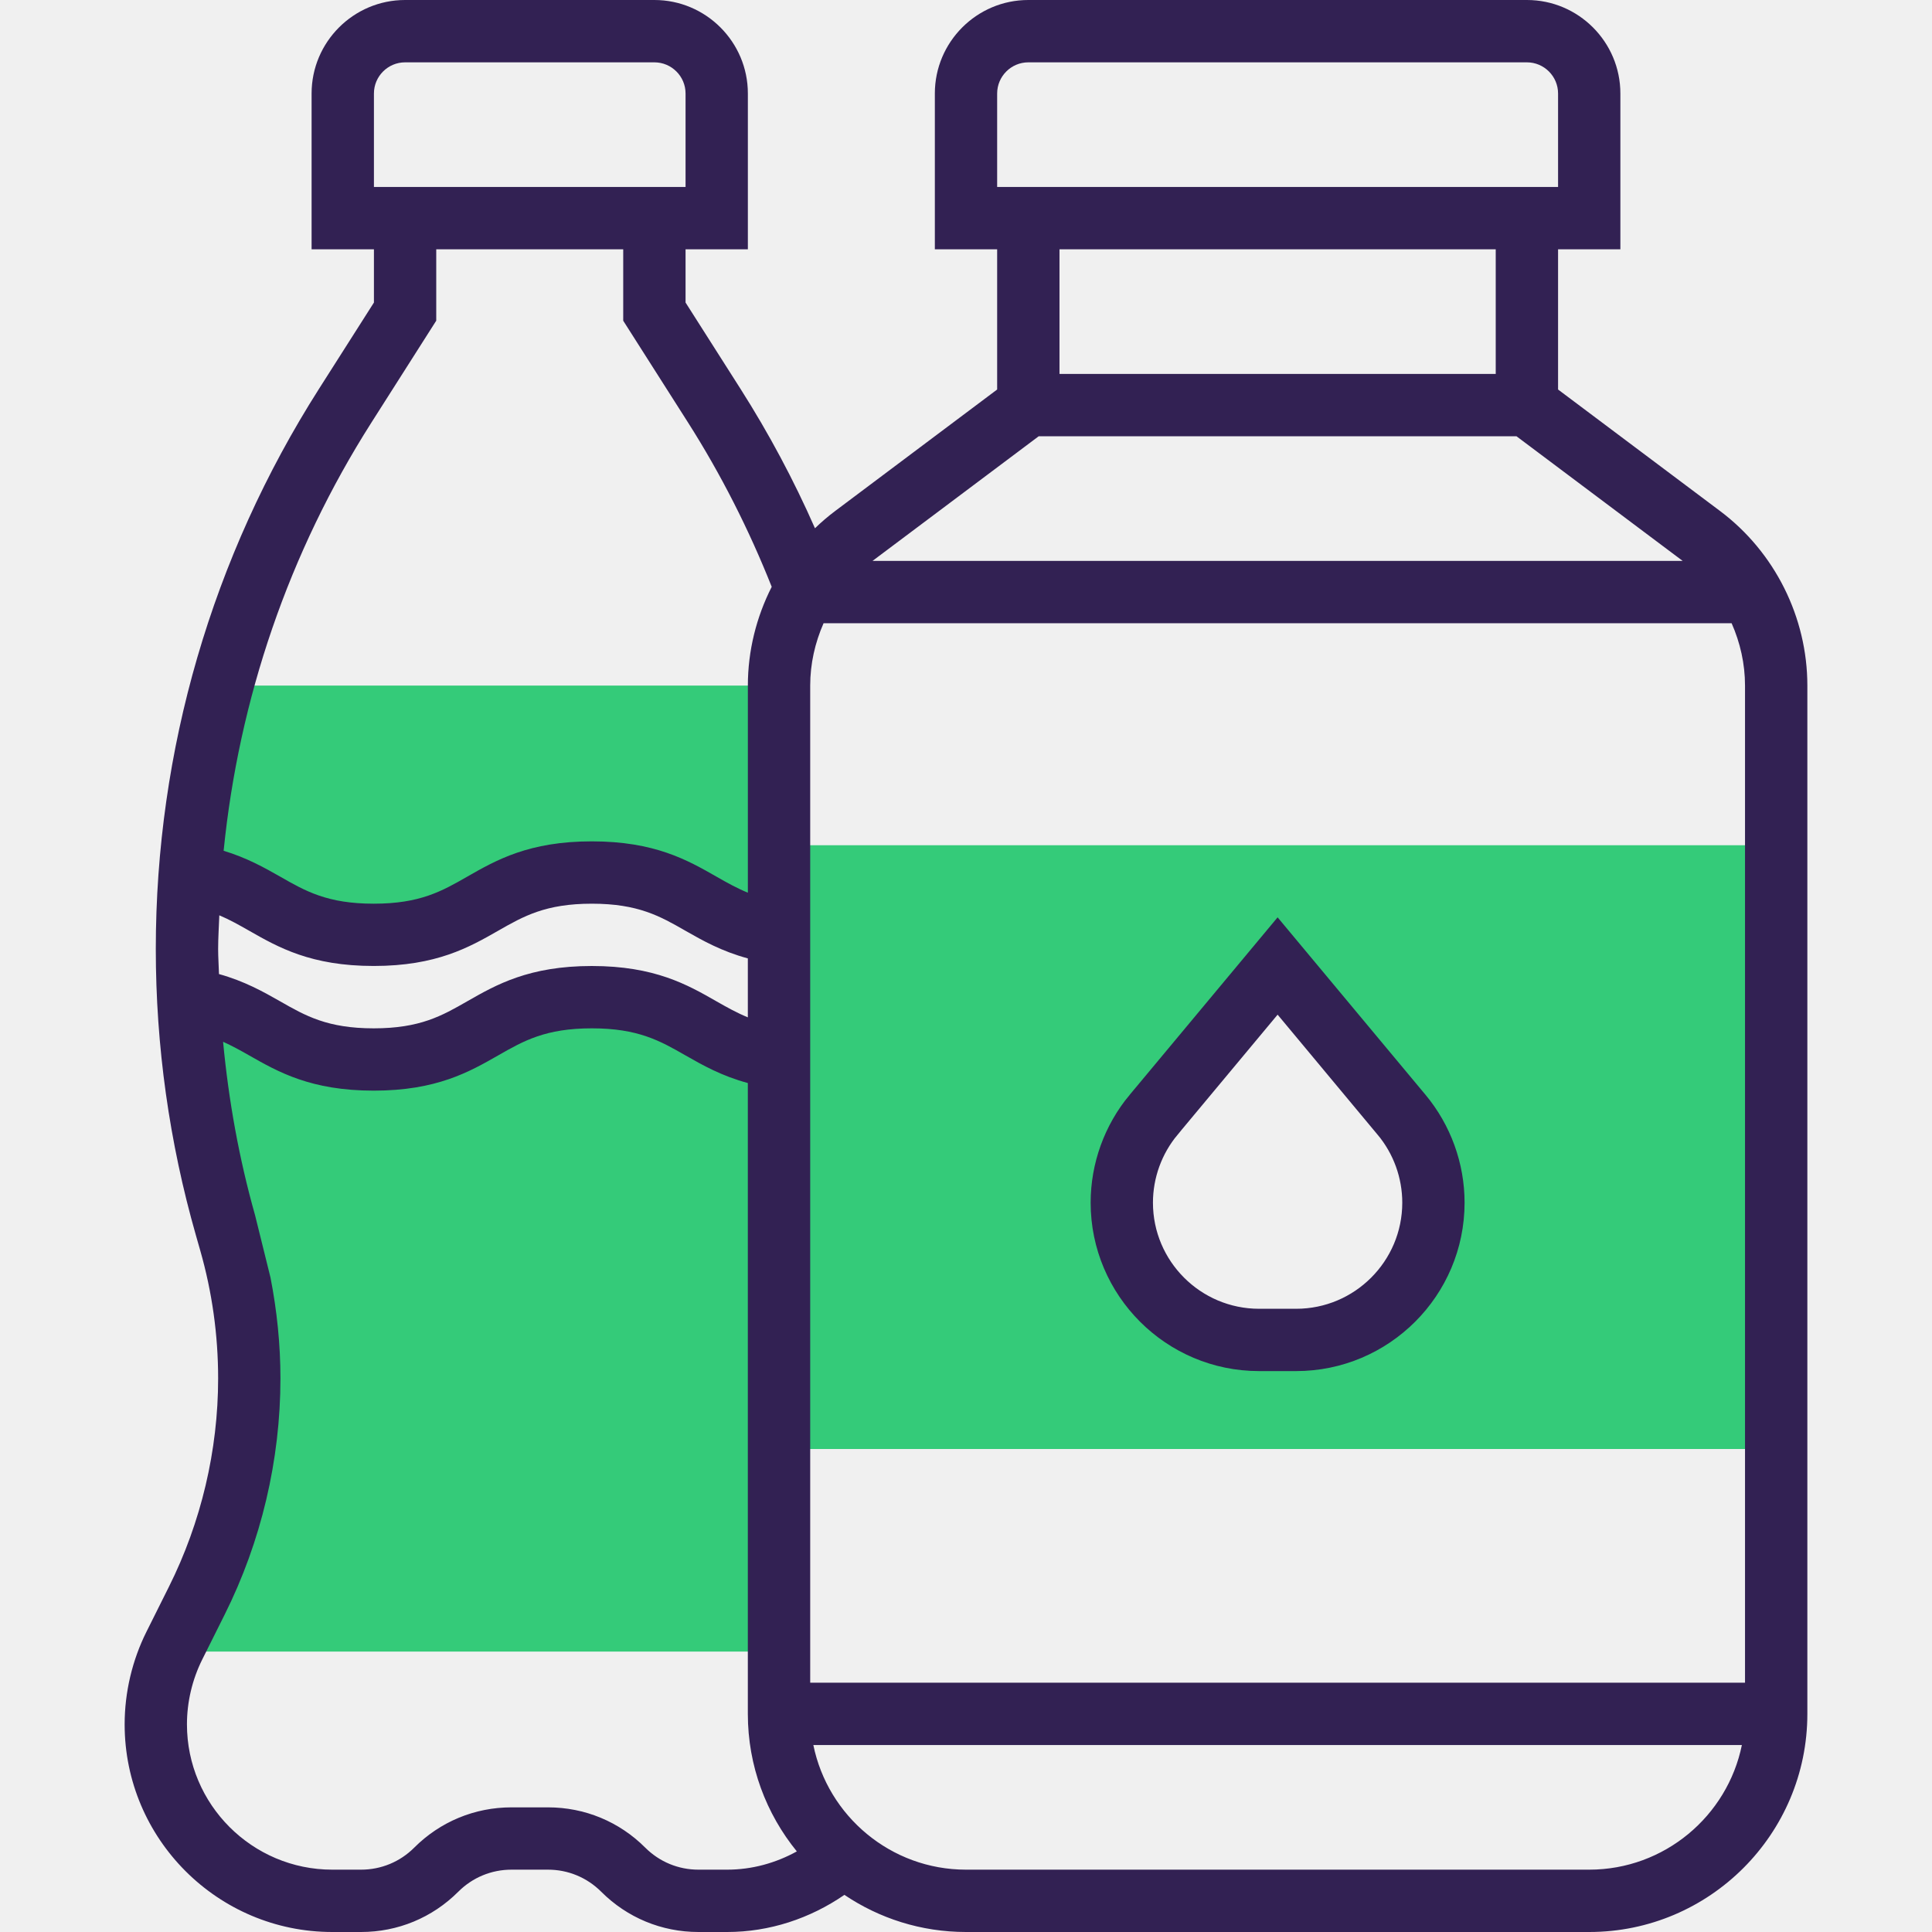
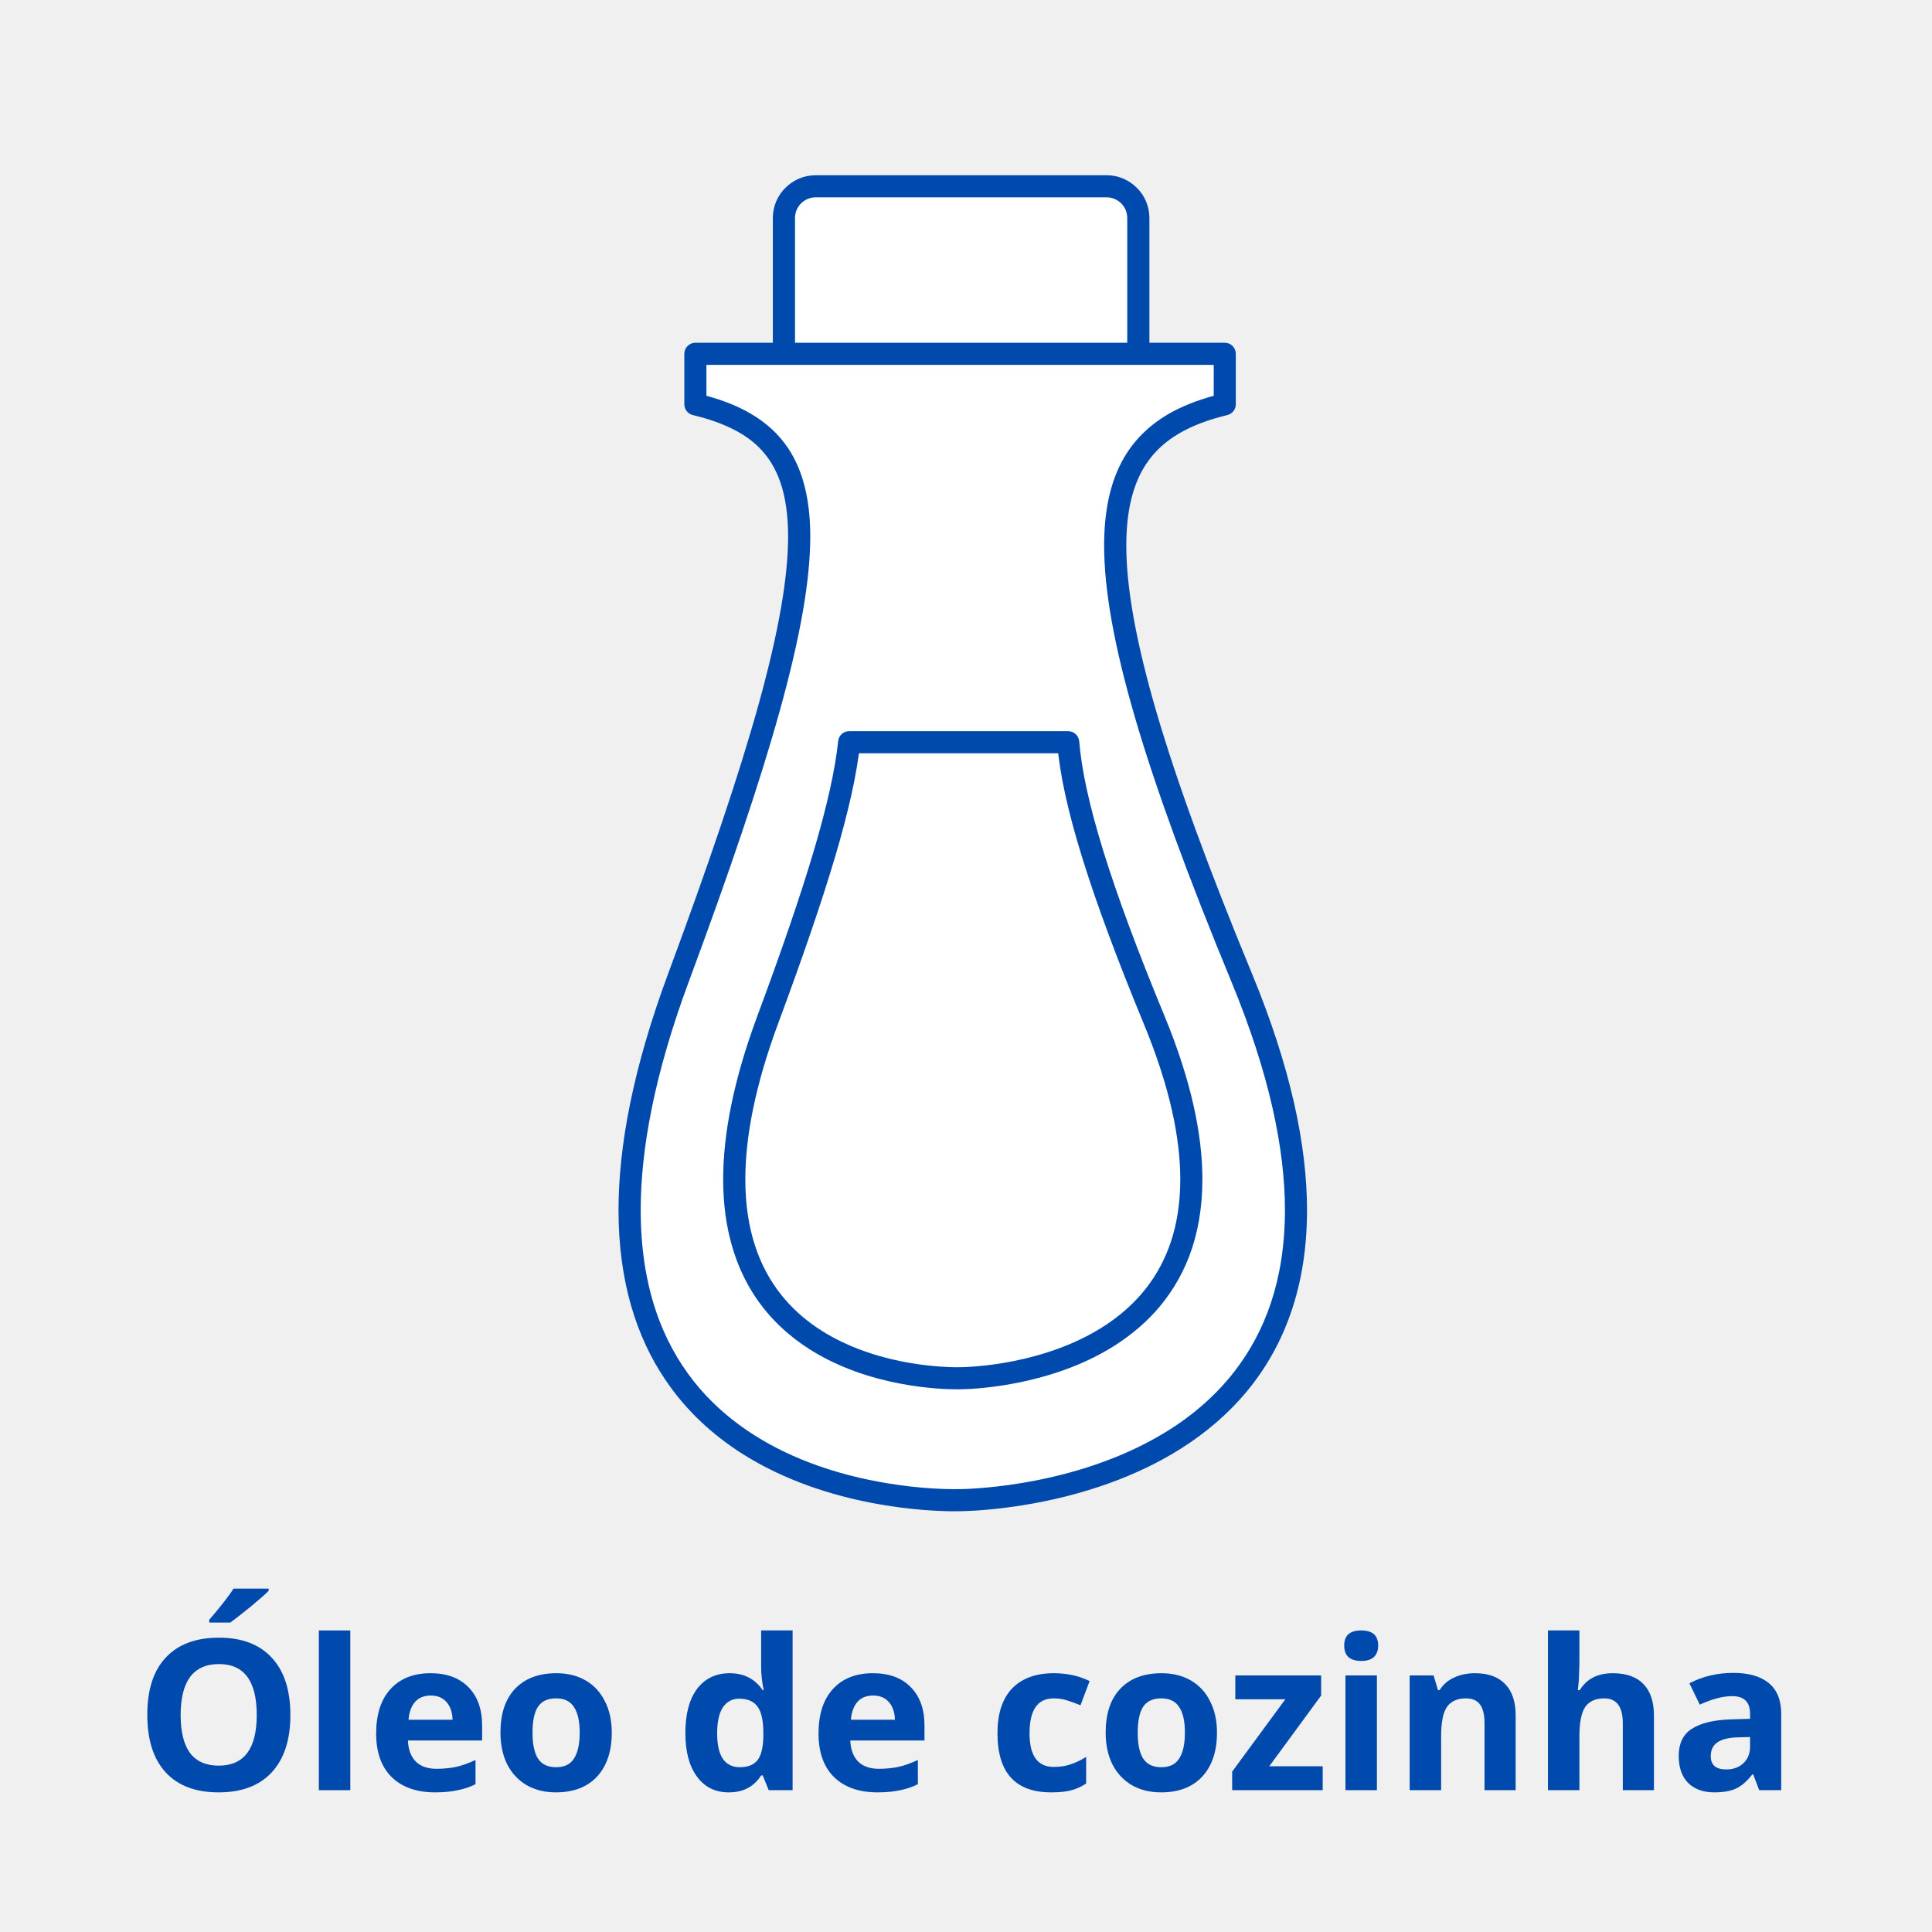
- <svg xmlns="http://www.w3.org/2000/svg" width="64" height="64" viewBox="0 0 64 64" fill="none">
-   <path d="M58 28V48H26V28H58ZM47.5 39.445C47.5 38.509 47.057 37.609 46.245 36.882L42 32.545L38.255 36.882C37.443 37.609 37 38.509 37 39.445C37 41.663 38.045 44 41.048 44H42.5C44.002 44 45.582 43.009 46.566 42.282C47.55 41.555 47.5 40.555 47.5 39.445Z" fill="#34CB79" />
-   <path d="M25.806 22.71V30.906C23.184 30.555 22.844 28.903 19.603 28.903C15.99 28.903 15.99 30.968 12.377 30.968C9.187 30.968 8.815 29.357 6.286 28.986C6.441 26.859 6.802 24.754 7.36 22.71H25.806Z" fill="#34CB79" />
-   <path d="M25.806 52.645V54.71H5.688C5.719 54.638 5.75 54.565 5.781 54.503L6.524 53.027C7.659 50.735 8.258 48.217 8.258 45.657C8.258 44.18 8.051 42.715 7.67 41.29H7.659C7.659 41.239 7.639 41.187 7.629 41.136L7.484 40.64C6.937 38.72 6.555 36.758 6.245 33.104H6.256C8.816 33.476 9.177 35.097 12.377 35.097C15.99 35.097 15.99 33.032 19.603 33.032C22.844 33.032 23.184 34.684 25.806 35.035V52.645Z" fill="#34CB79" />
-   <mask id="path-5-inside-1" fill="white">
-     <path d="M56.981 16.929L51.613 12.903V8.258H53.677V3.097C53.677 1.39 52.288 0 50.581 0H34.064C32.357 0 30.968 1.39 30.968 3.097V8.258H33.032V12.903L27.664 16.929C27.429 17.105 27.207 17.296 26.997 17.499C26.294 15.901 25.468 14.356 24.533 12.886L22.71 10.022V8.258H24.774V3.097C24.774 1.39 23.384 0 21.677 0H13.419C11.712 0 10.322 1.39 10.322 3.097V8.258H12.387V10.022L10.561 12.891C7.029 18.442 5.161 24.856 5.161 31.436C5.161 34.646 5.608 37.838 6.491 40.926L6.632 41.42C7.027 42.8 7.226 44.227 7.226 45.661C7.226 48.044 6.662 50.431 5.596 52.563L4.855 54.047C4.38 54.995 4.129 56.06 4.129 57.122C4.129 60.915 7.214 64 11.007 64H11.96C13.178 64 14.321 63.526 15.182 62.665C15.652 62.195 16.278 61.935 16.943 61.935H18.153C18.819 61.935 19.444 62.195 19.915 62.665C20.775 63.526 21.919 64 23.137 64H24.09C25.489 64 26.832 63.554 27.972 62.77C29.124 63.546 30.509 64 32 64H52.645C56.629 64 59.871 60.758 59.871 56.774V22.71C59.871 20.447 58.79 18.286 56.981 16.929ZM57.806 24.774V55.742H26.839V53.677V51.613V22.71C26.839 21.991 26.998 21.29 27.282 20.645H57.362C57.647 21.29 57.806 21.991 57.806 22.71V24.774ZM7.226 31.436C7.226 31.062 7.252 30.692 7.265 30.321C7.61 30.466 7.922 30.643 8.256 30.833C9.215 31.38 10.301 31.999 12.38 31.999C14.46 31.999 15.546 31.378 16.504 30.831C17.346 30.35 18.073 29.936 19.605 29.936C21.139 29.936 21.865 30.35 22.707 30.833C23.277 31.158 23.909 31.515 24.773 31.748V33.701C24.408 33.551 24.081 33.368 23.73 33.168C22.774 32.62 21.686 32 19.605 32C17.525 32 16.438 32.62 15.48 33.168C14.639 33.65 13.913 34.065 12.38 34.065C10.848 34.065 10.121 33.651 9.278 33.169C8.717 32.85 8.096 32.501 7.254 32.267C7.247 31.99 7.226 31.713 7.226 31.436ZM33.032 3.097C33.032 2.528 33.496 2.065 34.064 2.065H50.581C51.149 2.065 51.613 2.528 51.613 3.097V6.194H33.032V3.097ZM49.548 8.258V12.387H35.097V8.258H49.548ZM34.408 14.452H50.236L55.741 18.581H28.903L34.408 14.452ZM12.387 3.097C12.387 2.528 12.851 2.065 13.419 2.065H21.677C22.246 2.065 22.71 2.528 22.71 3.097V6.194H12.387V3.097ZM12.303 13.999L14.451 10.623V8.258H20.645V10.624L22.791 13.995C23.884 15.713 24.811 17.544 25.564 19.439C25.054 20.443 24.774 21.563 24.774 22.71V29.572C24.409 29.422 24.081 29.239 23.732 29.039C22.774 28.491 21.686 27.871 19.605 27.871C17.525 27.871 16.438 28.491 15.48 29.039C14.639 29.521 13.913 29.936 12.38 29.936C10.849 29.936 10.121 29.521 9.28 29.039C8.754 28.74 8.172 28.414 7.408 28.183C7.913 23.149 9.567 18.299 12.303 13.999ZM23.137 61.935C22.471 61.935 21.846 61.676 21.375 61.206C20.515 60.345 19.371 59.871 18.153 59.871H16.943C15.725 59.871 14.582 60.345 13.721 61.206C13.251 61.676 12.625 61.935 11.96 61.935H11.007C8.353 61.935 6.193 59.776 6.193 57.122C6.193 56.379 6.369 55.635 6.701 54.97L7.442 53.486C8.651 51.07 9.29 48.364 9.29 45.661C9.29 44.539 9.175 43.422 8.961 42.323L8.45 40.258C7.918 38.376 7.573 36.451 7.39 34.51C7.686 34.644 7.964 34.796 8.256 34.963C9.215 35.509 10.301 36.129 12.38 36.129C14.46 36.129 15.546 35.508 16.504 34.961C17.346 34.479 18.073 34.065 19.605 34.065C21.139 34.065 21.865 34.479 22.707 34.961C23.277 35.287 23.909 35.644 24.773 35.877V56.774C24.773 58.5 25.383 60.086 26.396 61.33C25.695 61.717 24.906 61.935 24.09 61.935H23.137ZM52.645 61.935H32C29.508 61.935 27.423 60.159 26.943 57.806H57.702C57.222 60.159 55.137 61.935 52.645 61.935Z" />
-   </mask>
-   <path d="M56.981 16.929L51.613 12.903V8.258H53.677V3.097C53.677 1.39 52.288 0 50.581 0H34.064C32.357 0 30.968 1.39 30.968 3.097V8.258H33.032V12.903L27.664 16.929C27.429 17.105 27.207 17.296 26.997 17.499C26.294 15.901 25.468 14.356 24.533 12.886L22.71 10.022V8.258H24.774V3.097C24.774 1.39 23.384 0 21.677 0H13.419C11.712 0 10.322 1.39 10.322 3.097V8.258H12.387V10.022L10.561 12.891C7.029 18.442 5.161 24.856 5.161 31.436C5.161 34.646 5.608 37.838 6.491 40.926L6.632 41.42C7.027 42.8 7.226 44.227 7.226 45.661C7.226 48.044 6.662 50.431 5.596 52.563L4.855 54.047C4.38 54.995 4.129 56.06 4.129 57.122C4.129 60.915 7.214 64 11.007 64H11.96C13.178 64 14.321 63.526 15.182 62.665C15.652 62.195 16.278 61.935 16.943 61.935H18.153C18.819 61.935 19.444 62.195 19.915 62.665C20.775 63.526 21.919 64 23.137 64H24.09C25.489 64 26.832 63.554 27.972 62.77C29.124 63.546 30.509 64 32 64H52.645C56.629 64 59.871 60.758 59.871 56.774V22.71C59.871 20.447 58.79 18.286 56.981 16.929ZM57.806 24.774V55.742H26.839V53.677V51.613V22.71C26.839 21.991 26.998 21.29 27.282 20.645H57.362C57.647 21.29 57.806 21.991 57.806 22.71V24.774ZM7.226 31.436C7.226 31.062 7.252 30.692 7.265 30.321C7.61 30.466 7.922 30.643 8.256 30.833C9.215 31.38 10.301 31.999 12.38 31.999C14.46 31.999 15.546 31.378 16.504 30.831C17.346 30.35 18.073 29.936 19.605 29.936C21.139 29.936 21.865 30.35 22.707 30.833C23.277 31.158 23.909 31.515 24.773 31.748V33.701C24.408 33.551 24.081 33.368 23.73 33.168C22.774 32.62 21.686 32 19.605 32C17.525 32 16.438 32.62 15.48 33.168C14.639 33.65 13.913 34.065 12.38 34.065C10.848 34.065 10.121 33.651 9.278 33.169C8.717 32.85 8.096 32.501 7.254 32.267C7.247 31.99 7.226 31.713 7.226 31.436ZM33.032 3.097C33.032 2.528 33.496 2.065 34.064 2.065H50.581C51.149 2.065 51.613 2.528 51.613 3.097V6.194H33.032V3.097ZM49.548 8.258V12.387H35.097V8.258H49.548ZM34.408 14.452H50.236L55.741 18.581H28.903L34.408 14.452ZM12.387 3.097C12.387 2.528 12.851 2.065 13.419 2.065H21.677C22.246 2.065 22.71 2.528 22.71 3.097V6.194H12.387V3.097ZM12.303 13.999L14.451 10.623V8.258H20.645V10.624L22.791 13.995C23.884 15.713 24.811 17.544 25.564 19.439C25.054 20.443 24.774 21.563 24.774 22.71V29.572C24.409 29.422 24.081 29.239 23.732 29.039C22.774 28.491 21.686 27.871 19.605 27.871C17.525 27.871 16.438 28.491 15.48 29.039C14.639 29.521 13.913 29.936 12.38 29.936C10.849 29.936 10.121 29.521 9.28 29.039C8.754 28.74 8.172 28.414 7.408 28.183C7.913 23.149 9.567 18.299 12.303 13.999ZM23.137 61.935C22.471 61.935 21.846 61.676 21.375 61.206C20.515 60.345 19.371 59.871 18.153 59.871H16.943C15.725 59.871 14.582 60.345 13.721 61.206C13.251 61.676 12.625 61.935 11.96 61.935H11.007C8.353 61.935 6.193 59.776 6.193 57.122C6.193 56.379 6.369 55.635 6.701 54.97L7.442 53.486C8.651 51.07 9.29 48.364 9.29 45.661C9.29 44.539 9.175 43.422 8.961 42.323L8.45 40.258C7.918 38.376 7.573 36.451 7.39 34.51C7.686 34.644 7.964 34.796 8.256 34.963C9.215 35.509 10.301 36.129 12.38 36.129C14.46 36.129 15.546 35.508 16.504 34.961C17.346 34.479 18.073 34.065 19.605 34.065C21.139 34.065 21.865 34.479 22.707 34.961C23.277 35.287 23.909 35.644 24.773 35.877V56.774C24.773 58.5 25.383 60.086 26.396 61.33C25.695 61.717 24.906 61.935 24.09 61.935H23.137ZM52.645 61.935H32C29.508 61.935 27.423 60.159 26.943 57.806H57.702C57.222 60.159 55.137 61.935 52.645 61.935Z" fill="#322153" stroke="#322153" stroke-width="2" mask="url(#path-5-inside-1)" />
-   <path d="M42.707 33.292L42.322 32.831L41.938 33.292L38.624 37.269C38.624 37.269 38.624 37.27 38.624 37.27C38.624 37.27 38.624 37.27 38.624 37.27C38.023 37.99 37.693 38.903 37.693 39.84C37.693 42.055 39.495 43.855 41.709 43.855H42.937C45.15 43.855 46.952 42.055 46.952 39.84C46.952 38.903 46.622 37.989 46.02 37.269C46.02 37.269 46.02 37.269 46.019 37.269L42.707 33.292ZM42.936 44.919H41.708C38.908 44.919 36.629 42.64 36.629 39.84C36.629 38.654 37.047 37.499 37.805 36.588C37.805 36.588 37.805 36.588 37.806 36.588L42.322 31.169L46.838 36.587C46.838 36.587 46.838 36.587 46.838 36.587C47.598 37.5 48.016 38.654 48.016 39.84C48.016 42.64 45.737 44.919 42.936 44.919Z" fill="#322153" stroke="#322153" />
+ <svg xmlns="http://www.w3.org/2000/svg" xmlns:xlink="http://www.w3.org/1999/xlink" width="96pt" height="96pt" viewBox="0 0 96 96" version="1.2">
+   <defs>
+     <g>
+       <symbol overflow="visible" id="glyph0-0">
+         <path style="stroke:none;" d="M 0.984 -7.469 L 5.281 -7.469 L 5.281 0 L 0.984 0 Z M 1.516 -0.531 L 4.75 -0.531 L 4.75 -6.938 L 1.516 -6.938 Z M 1.516 -0.531 " />
+       </symbol>
+       <symbol overflow="visible" id="glyph0-1">
+         <path style="stroke:none;" d="M 7.719 -3.734 C 7.719 -2.504 7.41 -1.555 6.797 -0.891 C 6.18 -0.223 5.301 0.109 4.156 0.109 C 3.008 0.109 2.129 -0.223 1.516 -0.891 C 0.91 -1.555 0.609 -2.508 0.609 -3.75 C 0.609 -4.988 0.914 -5.938 1.531 -6.594 C 2.145 -7.25 3.023 -7.578 4.172 -7.578 C 5.316 -7.578 6.191 -7.242 6.797 -6.578 C 7.41 -5.922 7.719 -4.973 7.719 -3.734 Z M 2.266 -3.734 C 2.266 -2.898 2.422 -2.27 2.734 -1.844 C 3.055 -1.426 3.531 -1.219 4.156 -1.219 C 5.414 -1.219 6.047 -2.055 6.047 -3.734 C 6.047 -5.422 5.422 -6.266 4.172 -6.266 C 3.535 -6.266 3.055 -6.051 2.734 -5.625 C 2.422 -5.195 2.266 -4.566 2.266 -3.734 Z M 3.688 -8.328 L 3.688 -8.469 C 4.281 -9.156 4.68 -9.672 4.891 -10.016 L 6.641 -10.016 L 6.641 -9.906 C 6.461 -9.727 6.16 -9.461 5.734 -9.109 C 5.305 -8.766 4.973 -8.504 4.734 -8.328 Z M 3.688 -8.328 " />
+       </symbol>
+       <symbol overflow="visible" id="glyph0-2">
+         <path style="stroke:none;" d="M 2.375 0 L 0.812 0 L 0.812 -7.938 L 2.375 -7.938 Z M 2.375 0 " />
+       </symbol>
+       <symbol overflow="visible" id="glyph0-3">
+         <path style="stroke:none;" d="M 3.188 -4.703 C 2.852 -4.703 2.594 -4.598 2.406 -4.391 C 2.219 -4.18 2.109 -3.883 2.078 -3.5 L 4.266 -3.5 C 4.254 -3.883 4.148 -4.18 3.953 -4.391 C 3.766 -4.598 3.508 -4.703 3.188 -4.703 Z M 3.406 0.109 C 2.477 0.109 1.754 -0.145 1.234 -0.656 C 0.723 -1.164 0.469 -1.883 0.469 -2.812 C 0.469 -3.77 0.707 -4.508 1.188 -5.031 C 1.664 -5.551 2.328 -5.812 3.172 -5.812 C 3.973 -5.812 4.598 -5.582 5.047 -5.125 C 5.504 -4.664 5.734 -4.031 5.734 -3.219 L 5.734 -2.469 L 2.047 -2.469 C 2.066 -2.02 2.195 -1.672 2.438 -1.422 C 2.688 -1.18 3.031 -1.062 3.469 -1.062 C 3.812 -1.062 4.133 -1.094 4.438 -1.156 C 4.75 -1.227 5.07 -1.344 5.406 -1.5 L 5.406 -0.297 C 5.133 -0.16 4.844 -0.062 4.531 0 C 4.219 0.07 3.844 0.109 3.406 0.109 Z M 3.406 0.109 " />
+       </symbol>
+       <symbol overflow="visible" id="glyph0-4">
+         <path style="stroke:none;" d="M 2.062 -2.859 C 2.062 -2.297 2.148 -1.867 2.328 -1.578 C 2.516 -1.285 2.816 -1.141 3.234 -1.141 C 3.648 -1.141 3.945 -1.285 4.125 -1.578 C 4.312 -1.867 4.406 -2.297 4.406 -2.859 C 4.406 -3.422 4.312 -3.844 4.125 -4.125 C 3.945 -4.414 3.648 -4.562 3.234 -4.562 C 2.816 -4.562 2.516 -4.422 2.328 -4.141 C 2.148 -3.859 2.062 -3.43 2.062 -2.859 Z M 6 -2.859 C 6 -1.93 5.754 -1.203 5.266 -0.672 C 4.773 -0.148 4.094 0.109 3.219 0.109 C 2.676 0.109 2.191 -0.008 1.766 -0.25 C 1.348 -0.5 1.023 -0.848 0.797 -1.297 C 0.578 -1.742 0.469 -2.266 0.469 -2.859 C 0.469 -3.797 0.707 -4.52 1.188 -5.031 C 1.676 -5.551 2.363 -5.812 3.25 -5.812 C 3.801 -5.812 4.285 -5.691 4.703 -5.453 C 5.117 -5.211 5.438 -4.867 5.656 -4.422 C 5.883 -3.984 6 -3.461 6 -2.859 Z M 6 -2.859 " />
+       </symbol>
+       <symbol overflow="visible" id="glyph0-5">
+         <path style="stroke:none;" d="" />
+       </symbol>
+       <symbol overflow="visible" id="glyph0-6">
+         <path style="stroke:none;" d="M 2.625 0.109 C 1.957 0.109 1.43 -0.148 1.047 -0.672 C 0.66 -1.191 0.469 -1.914 0.469 -2.844 C 0.469 -3.781 0.66 -4.508 1.047 -5.031 C 1.441 -5.551 1.984 -5.812 2.672 -5.812 C 3.379 -5.812 3.926 -5.531 4.312 -4.969 L 4.359 -4.969 C 4.273 -5.395 4.234 -5.773 4.234 -6.109 L 4.234 -7.938 L 5.797 -7.938 L 5.797 0 L 4.609 0 L 4.312 -0.734 L 4.234 -0.734 C 3.879 -0.172 3.344 0.109 2.625 0.109 Z M 3.172 -1.141 C 3.566 -1.141 3.859 -1.254 4.047 -1.484 C 4.234 -1.711 4.332 -2.109 4.344 -2.672 L 4.344 -2.828 C 4.344 -3.441 4.25 -3.879 4.062 -4.141 C 3.875 -4.41 3.566 -4.547 3.141 -4.547 C 2.797 -4.547 2.523 -4.398 2.328 -4.109 C 2.141 -3.816 2.047 -3.391 2.047 -2.828 C 2.047 -2.266 2.141 -1.844 2.328 -1.562 C 2.523 -1.281 2.805 -1.141 3.172 -1.141 Z M 3.172 -1.141 " />
+       </symbol>
+       <symbol overflow="visible" id="glyph0-7">
+         <path style="stroke:none;" d="M 3.141 0.109 C 1.359 0.109 0.469 -0.867 0.469 -2.828 C 0.469 -3.797 0.707 -4.535 1.188 -5.047 C 1.676 -5.555 2.367 -5.812 3.266 -5.812 C 3.93 -5.812 4.523 -5.68 5.047 -5.422 L 4.594 -4.219 C 4.344 -4.32 4.113 -4.406 3.906 -4.469 C 3.695 -4.531 3.484 -4.562 3.266 -4.562 C 2.461 -4.562 2.062 -3.984 2.062 -2.828 C 2.062 -1.711 2.461 -1.156 3.266 -1.156 C 3.566 -1.156 3.844 -1.195 4.094 -1.281 C 4.352 -1.363 4.613 -1.488 4.875 -1.656 L 4.875 -0.328 C 4.613 -0.16 4.352 -0.047 4.094 0.016 C 3.844 0.078 3.523 0.109 3.141 0.109 Z M 3.141 0.109 " />
+       </symbol>
+       <symbol overflow="visible" id="glyph0-8">
+         <path style="stroke:none;" d="M 4.781 0 L 0.281 0 L 0.281 -0.922 L 2.922 -4.516 L 0.438 -4.516 L 0.438 -5.703 L 4.703 -5.703 L 4.703 -4.703 L 2.125 -1.188 L 4.781 -1.188 Z M 4.781 0 " />
+       </symbol>
+       <symbol overflow="visible" id="glyph0-9">
+         <path style="stroke:none;" d="M 0.75 -7.188 C 0.75 -7.688 1.031 -7.938 1.594 -7.938 C 2.156 -7.938 2.438 -7.688 2.438 -7.188 C 2.438 -6.938 2.363 -6.742 2.219 -6.609 C 2.082 -6.484 1.875 -6.422 1.594 -6.422 C 1.031 -6.422 0.75 -6.676 0.75 -7.188 Z M 2.375 0 L 0.812 0 L 0.812 -5.703 L 2.375 -5.703 Z M 2.375 0 " />
+       </symbol>
+       <symbol overflow="visible" id="glyph0-10">
+         <path style="stroke:none;" d="M 6.078 0 L 4.531 0 L 4.531 -3.328 C 4.531 -3.742 4.457 -4.051 4.312 -4.25 C 4.164 -4.457 3.93 -4.562 3.609 -4.562 C 3.172 -4.562 2.852 -4.414 2.656 -4.125 C 2.469 -3.844 2.375 -3.363 2.375 -2.688 L 2.375 0 L 0.812 0 L 0.812 -5.703 L 2 -5.703 L 2.219 -4.969 L 2.297 -4.969 C 2.473 -5.25 2.711 -5.457 3.016 -5.594 C 3.316 -5.738 3.664 -5.812 4.062 -5.812 C 4.719 -5.812 5.219 -5.629 5.562 -5.266 C 5.906 -4.91 6.078 -4.395 6.078 -3.719 Z M 6.078 0 " />
+       </symbol>
+       <symbol overflow="visible" id="glyph0-11">
+         <path style="stroke:none;" d="M 6.078 0 L 4.531 0 L 4.531 -3.328 C 4.531 -4.148 4.223 -4.562 3.609 -4.562 C 3.172 -4.562 2.852 -4.414 2.656 -4.125 C 2.469 -3.832 2.375 -3.352 2.375 -2.688 L 2.375 0 L 0.812 0 L 0.812 -7.938 L 2.375 -7.938 L 2.375 -6.328 C 2.375 -6.203 2.363 -5.906 2.344 -5.438 L 2.297 -4.969 L 2.391 -4.969 C 2.734 -5.531 3.281 -5.812 4.031 -5.812 C 4.707 -5.812 5.219 -5.629 5.562 -5.266 C 5.906 -4.91 6.078 -4.395 6.078 -3.719 Z M 6.078 0 " />
+       </symbol>
+       <symbol overflow="visible" id="glyph0-12">
+         <path style="stroke:none;" d="M 4.438 0 L 4.141 -0.781 L 4.094 -0.781 C 3.832 -0.445 3.562 -0.211 3.281 -0.078 C 3.008 0.047 2.648 0.109 2.203 0.109 C 1.66 0.109 1.227 -0.047 0.906 -0.359 C 0.594 -0.68 0.438 -1.129 0.438 -1.703 C 0.438 -2.305 0.645 -2.75 1.062 -3.031 C 1.488 -3.32 2.129 -3.484 2.984 -3.516 L 3.984 -3.547 L 3.984 -3.797 C 3.984 -4.379 3.688 -4.672 3.094 -4.672 C 2.633 -4.672 2.098 -4.531 1.484 -4.25 L 0.969 -5.312 C 1.625 -5.656 2.352 -5.828 3.156 -5.828 C 3.914 -5.828 4.5 -5.66 4.906 -5.328 C 5.32 -4.992 5.531 -4.484 5.531 -3.797 L 5.531 0 Z M 3.984 -2.641 L 3.375 -2.625 C 2.926 -2.613 2.586 -2.531 2.359 -2.375 C 2.141 -2.227 2.031 -2 2.031 -1.688 C 2.031 -1.25 2.285 -1.031 2.797 -1.031 C 3.148 -1.031 3.438 -1.133 3.656 -1.344 C 3.875 -1.551 3.984 -1.828 3.984 -2.172 Z M 3.984 -2.641 " />
+       </symbol>
+     </g>
+     <clipPath id="clip1">
+       <path d="M 38 8.699 L 58 8.699 L 58 22 L 38 22 Z M 38 8.699 " />
+     </clipPath>
+     <clipPath id="clip2">
+       <path d="M 30 17 L 65 17 L 65 75.449 L 30 75.449 Z M 30 17 " />
+     </clipPath>
+   </defs>
+   <g id="surface1">
+     <g style="fill:rgb(0%,29.019%,67.839%);fill-opacity:1;">
+       <use xlink:href="#glyph0-1" x="6.71" y="88.953" />
+     </g>
+     <g style="fill:rgb(0%,29.019%,67.839%);fill-opacity:1;">
+       <use xlink:href="#glyph0-2" x="15.031" y="88.953" />
+     </g>
+     <g style="fill:rgb(0%,29.019%,67.839%);fill-opacity:1;">
+       <use xlink:href="#glyph0-3" x="18.222" y="88.953" />
+     </g>
+     <g style="fill:rgb(0%,29.019%,67.839%);fill-opacity:1;">
+       <use xlink:href="#glyph0-4" x="24.399" y="88.953" />
+     </g>
+     <g style="fill:rgb(0%,29.019%,67.839%);fill-opacity:1;">
+       <use xlink:href="#glyph0-5" x="30.871" y="88.953" />
+     </g>
+     <g style="fill:rgb(0%,29.019%,67.839%);fill-opacity:1;">
+       <use xlink:href="#glyph0-6" x="33.587" y="88.953" />
+     </g>
+     <g style="fill:rgb(0%,29.019%,67.839%);fill-opacity:1;">
+       <use xlink:href="#glyph0-3" x="40.203" y="88.953" />
+     </g>
+     <g style="fill:rgb(0%,29.019%,67.839%);fill-opacity:1;">
+       <use xlink:href="#glyph0-5" x="46.38" y="88.953" />
+     </g>
+     <g style="fill:rgb(0%,29.019%,67.839%);fill-opacity:1;">
+       <use xlink:href="#glyph0-7" x="49.095" y="88.953" />
+     </g>
+     <g style="fill:rgb(0%,29.019%,67.839%);fill-opacity:1;">
+       <use xlink:href="#glyph0-4" x="54.471" y="88.953" />
+     </g>
+     <g style="fill:rgb(0%,29.019%,67.839%);fill-opacity:1;">
+       <use xlink:href="#glyph0-8" x="60.944" y="88.953" />
+     </g>
+     <g style="fill:rgb(0%,29.019%,67.839%);fill-opacity:1;">
+       <use xlink:href="#glyph0-9" x="66.043" y="88.953" />
+     </g>
+     <g style="fill:rgb(0%,29.019%,67.839%);fill-opacity:1;">
+       <use xlink:href="#glyph0-10" x="69.234" y="88.953" />
+     </g>
+     <g style="fill:rgb(0%,29.019%,67.839%);fill-opacity:1;">
+       <use xlink:href="#glyph0-11" x="76.105" y="88.953" />
+     </g>
+     <g style="fill:rgb(0%,29.019%,67.839%);fill-opacity:1;">
+       <use xlink:href="#glyph0-12" x="82.976" y="88.953" />
+     </g>
+     <path style=" stroke:none;fill-rule:nonzero;fill:rgb(100%,100%,100%);fill-opacity:1;" d="M 38.953 18.977 C 38.953 19.848 39.66 20.551 40.531 20.551 L 54.984 20.551 C 55.855 20.551 56.562 19.848 56.562 18.977 L 56.562 10.832 C 56.562 9.961 55.855 9.258 54.984 9.258 L 40.531 9.258 C 39.66 9.258 38.953 9.961 38.953 10.832 L 38.953 18.977 " />
+     <g clip-path="url(#clip1)" clip-rule="nonzero">
+       <path style=" stroke:none;fill-rule:nonzero;fill:rgb(0%,29.019%,67.839%);fill-opacity:1;" d="M 38.953 18.977 L 38.402 18.977 C 38.402 19.562 38.641 20.098 39.027 20.48 C 39.41 20.863 39.945 21.102 40.531 21.102 L 54.984 21.102 C 55.57 21.102 56.105 20.863 56.488 20.48 C 56.871 20.098 57.113 19.562 57.113 18.977 L 57.113 10.832 C 57.113 10.246 56.875 9.711 56.488 9.332 C 56.105 8.945 55.57 8.707 54.984 8.707 L 40.531 8.707 C 39.945 8.707 39.41 8.945 39.027 9.332 C 38.641 9.711 38.402 10.246 38.402 10.832 L 38.402 18.977 L 39.504 18.977 L 39.504 10.832 C 39.504 10.547 39.617 10.293 39.805 10.105 C 39.992 9.922 40.246 9.805 40.531 9.805 L 54.984 9.805 C 55.27 9.805 55.523 9.922 55.711 10.105 C 55.898 10.293 56.012 10.547 56.012 10.832 L 56.012 18.977 C 56.012 19.262 55.898 19.516 55.711 19.703 C 55.523 19.891 55.27 20.004 54.984 20.004 L 40.531 20.004 C 40.246 20.004 39.992 19.891 39.805 19.703 C 39.617 19.516 39.504 19.262 39.504 18.977 L 38.953 18.977 " />
+     </g>
+     <path style=" stroke:none;fill-rule:nonzero;fill:rgb(100%,100%,100%);fill-opacity:1;" d="M 33.715 48.574 C 41.578 27.375 41.547 21.766 34.555 20.09 L 34.555 17.578 L 60.855 17.578 L 60.855 20.09 C 53.859 21.766 53.062 27.676 61.695 48.574 C 72.426 74.543 47.703 74.543 47.703 74.543 C 47.703 74.543 23.742 75.449 33.715 48.574 " />
+     <g clip-path="url(#clip2)" clip-rule="nonzero">
+       <path style=" stroke:none;fill-rule:nonzero;fill:rgb(0%,29.019%,67.839%);fill-opacity:1;" d="M 33.715 48.574 L 34.23 48.766 C 36.254 43.312 37.758 38.887 38.758 35.277 C 39.758 31.664 40.258 28.875 40.262 26.668 C 40.262 25.625 40.148 24.711 39.91 23.906 C 39.734 23.305 39.488 22.766 39.172 22.285 C 38.695 21.57 38.062 20.996 37.309 20.559 C 36.555 20.113 35.676 19.797 34.684 19.559 L 34.555 20.09 L 35.102 20.09 L 35.102 18.129 L 60.309 18.129 L 60.309 20.09 L 60.855 20.09 L 60.727 19.559 C 59.82 19.777 59 20.066 58.273 20.453 C 57.184 21.039 56.305 21.863 55.727 22.969 C 55.148 24.074 54.863 25.441 54.863 27.109 C 54.867 29.34 55.367 32.133 56.406 35.684 C 57.445 39.234 59.023 43.539 61.188 48.781 C 63.082 53.367 63.848 57.102 63.848 60.137 C 63.844 63.633 62.844 66.195 61.352 68.129 C 60.234 69.578 58.832 70.672 57.344 71.496 C 55.109 72.738 52.691 73.367 50.836 73.68 C 49.906 73.836 49.117 73.914 48.566 73.953 C 48.289 73.973 48.07 73.984 47.926 73.988 C 47.852 73.988 47.797 73.992 47.758 73.992 C 47.738 73.992 47.727 73.992 47.719 73.992 L 47.684 73.992 C 47.668 73.992 47.582 73.996 47.434 73.996 C 46.918 73.996 45.672 73.965 44.094 73.703 C 42.914 73.508 41.547 73.188 40.172 72.656 C 38.109 71.859 36.027 70.602 34.465 68.625 C 33.684 67.633 33.027 66.461 32.566 65.062 C 32.105 63.664 31.836 62.035 31.836 60.133 C 31.836 57.09 32.527 53.348 34.23 48.766 L 33.199 48.383 C 31.465 53.059 30.734 56.922 30.734 60.133 C 30.734 63.695 31.637 66.453 33.051 68.547 C 34.105 70.121 35.441 71.316 36.863 72.223 C 39 73.582 41.328 74.293 43.281 74.672 C 45.23 75.051 46.805 75.094 47.434 75.094 C 47.617 75.094 47.719 75.09 47.727 75.09 L 47.703 74.543 L 47.703 75.09 C 47.727 75.09 48.797 75.09 50.395 74.859 C 51.594 74.688 53.094 74.387 54.672 73.855 C 57.043 73.059 59.602 71.746 61.586 69.562 C 62.578 68.469 63.422 67.156 64.012 65.594 C 64.605 64.031 64.945 62.223 64.945 60.137 C 64.945 56.918 64.137 53.043 62.203 48.363 C 60.047 43.145 58.484 38.867 57.461 35.375 C 56.441 31.883 55.965 29.172 55.965 27.109 C 55.965 26.078 56.082 25.207 56.301 24.477 C 56.465 23.93 56.684 23.457 56.957 23.047 C 57.367 22.434 57.898 21.945 58.566 21.551 C 59.234 21.156 60.039 20.852 60.984 20.625 C 61.23 20.566 61.406 20.344 61.406 20.09 L 61.406 17.578 C 61.406 17.434 61.348 17.293 61.246 17.191 C 61.145 17.09 61 17.031 60.855 17.031 L 34.555 17.031 C 34.41 17.031 34.266 17.09 34.164 17.191 C 34.062 17.293 34.004 17.434 34.004 17.578 L 34.004 20.09 C 34.004 20.344 34.18 20.566 34.426 20.625 C 35.242 20.82 35.945 21.07 36.535 21.383 C 36.98 21.617 37.359 21.887 37.68 22.199 C 38.164 22.672 38.523 23.238 38.777 23.969 C 39.027 24.695 39.16 25.582 39.16 26.668 C 39.16 28.707 38.684 31.426 37.699 34.984 C 36.711 38.543 35.215 42.945 33.199 48.383 L 33.715 48.574 " />
+     </g>
+     <path style=" stroke:none;fill-rule:nonzero;fill:rgb(100%,100%,100%);fill-opacity:1;" d="M 42.195 36.883 L 53.078 36.883 C 53.324 39.844 54.676 44.211 57.344 50.668 C 64.707 68.484 47.746 68.484 47.746 68.484 C 47.746 68.484 31.309 69.105 38.148 50.668 C 40.559 44.18 41.887 39.824 42.195 36.883 " />
+     <path style=" stroke:none;fill-rule:nonzero;fill:rgb(0%,29.019%,67.839%);fill-opacity:1;" d="M 42.195 36.883 L 42.195 37.43 L 53.078 37.43 L 53.078 36.883 L 52.531 36.926 C 52.656 38.469 53.066 40.332 53.777 42.625 C 54.488 44.918 55.5 47.641 56.836 50.879 C 58.129 54.008 58.648 56.551 58.648 58.602 C 58.645 60.965 57.973 62.684 56.973 63.98 C 56.223 64.949 55.281 65.688 54.273 66.246 C 52.77 67.082 51.125 67.512 49.867 67.723 C 49.234 67.828 48.699 67.883 48.328 67.906 C 48.137 67.922 47.992 67.93 47.891 67.93 C 47.844 67.934 47.805 67.934 47.781 67.934 L 47.727 67.934 L 47.734 68.133 L 47.727 67.934 L 47.734 68.133 L 47.727 67.934 C 47.727 67.934 47.668 67.938 47.559 67.938 C 47.215 67.938 46.367 67.914 45.301 67.738 C 44.496 67.605 43.574 67.387 42.645 67.027 C 41.246 66.488 39.848 65.645 38.801 64.316 C 38.277 63.652 37.836 62.867 37.527 61.926 C 37.215 60.984 37.035 59.887 37.035 58.602 C 37.035 56.539 37.504 53.992 38.664 50.859 C 39.871 47.609 40.809 44.887 41.488 42.602 C 42.164 40.312 42.582 38.461 42.738 36.941 L 42.195 36.883 L 42.195 37.43 L 42.195 36.883 L 41.648 36.824 C 41.5 38.242 41.098 40.039 40.434 42.289 C 39.766 44.539 38.836 47.242 37.633 50.48 C 36.438 53.699 35.934 56.371 35.934 58.602 C 35.934 61.07 36.562 63 37.551 64.469 C 38.293 65.57 39.227 66.406 40.219 67.039 C 41.707 67.984 43.328 68.48 44.68 68.742 C 46.031 69.004 47.121 69.035 47.559 69.035 C 47.688 69.035 47.762 69.031 47.77 69.031 L 47.746 68.484 L 47.746 69.031 C 47.77 69.031 48.508 69.031 49.617 68.871 C 50.449 68.75 51.484 68.543 52.582 68.176 C 54.227 67.625 56.008 66.711 57.398 65.184 C 58.09 64.418 58.684 63.496 59.098 62.406 C 59.512 61.312 59.746 60.051 59.746 58.602 C 59.746 56.363 59.188 53.688 57.855 50.461 C 56.523 47.242 55.523 44.547 54.828 42.301 C 54.133 40.055 53.742 38.258 53.625 36.836 C 53.602 36.555 53.363 36.332 53.078 36.332 L 42.195 36.332 C 41.91 36.332 41.676 36.547 41.648 36.824 L 42.195 36.883 " />
+   </g>
</svg>
